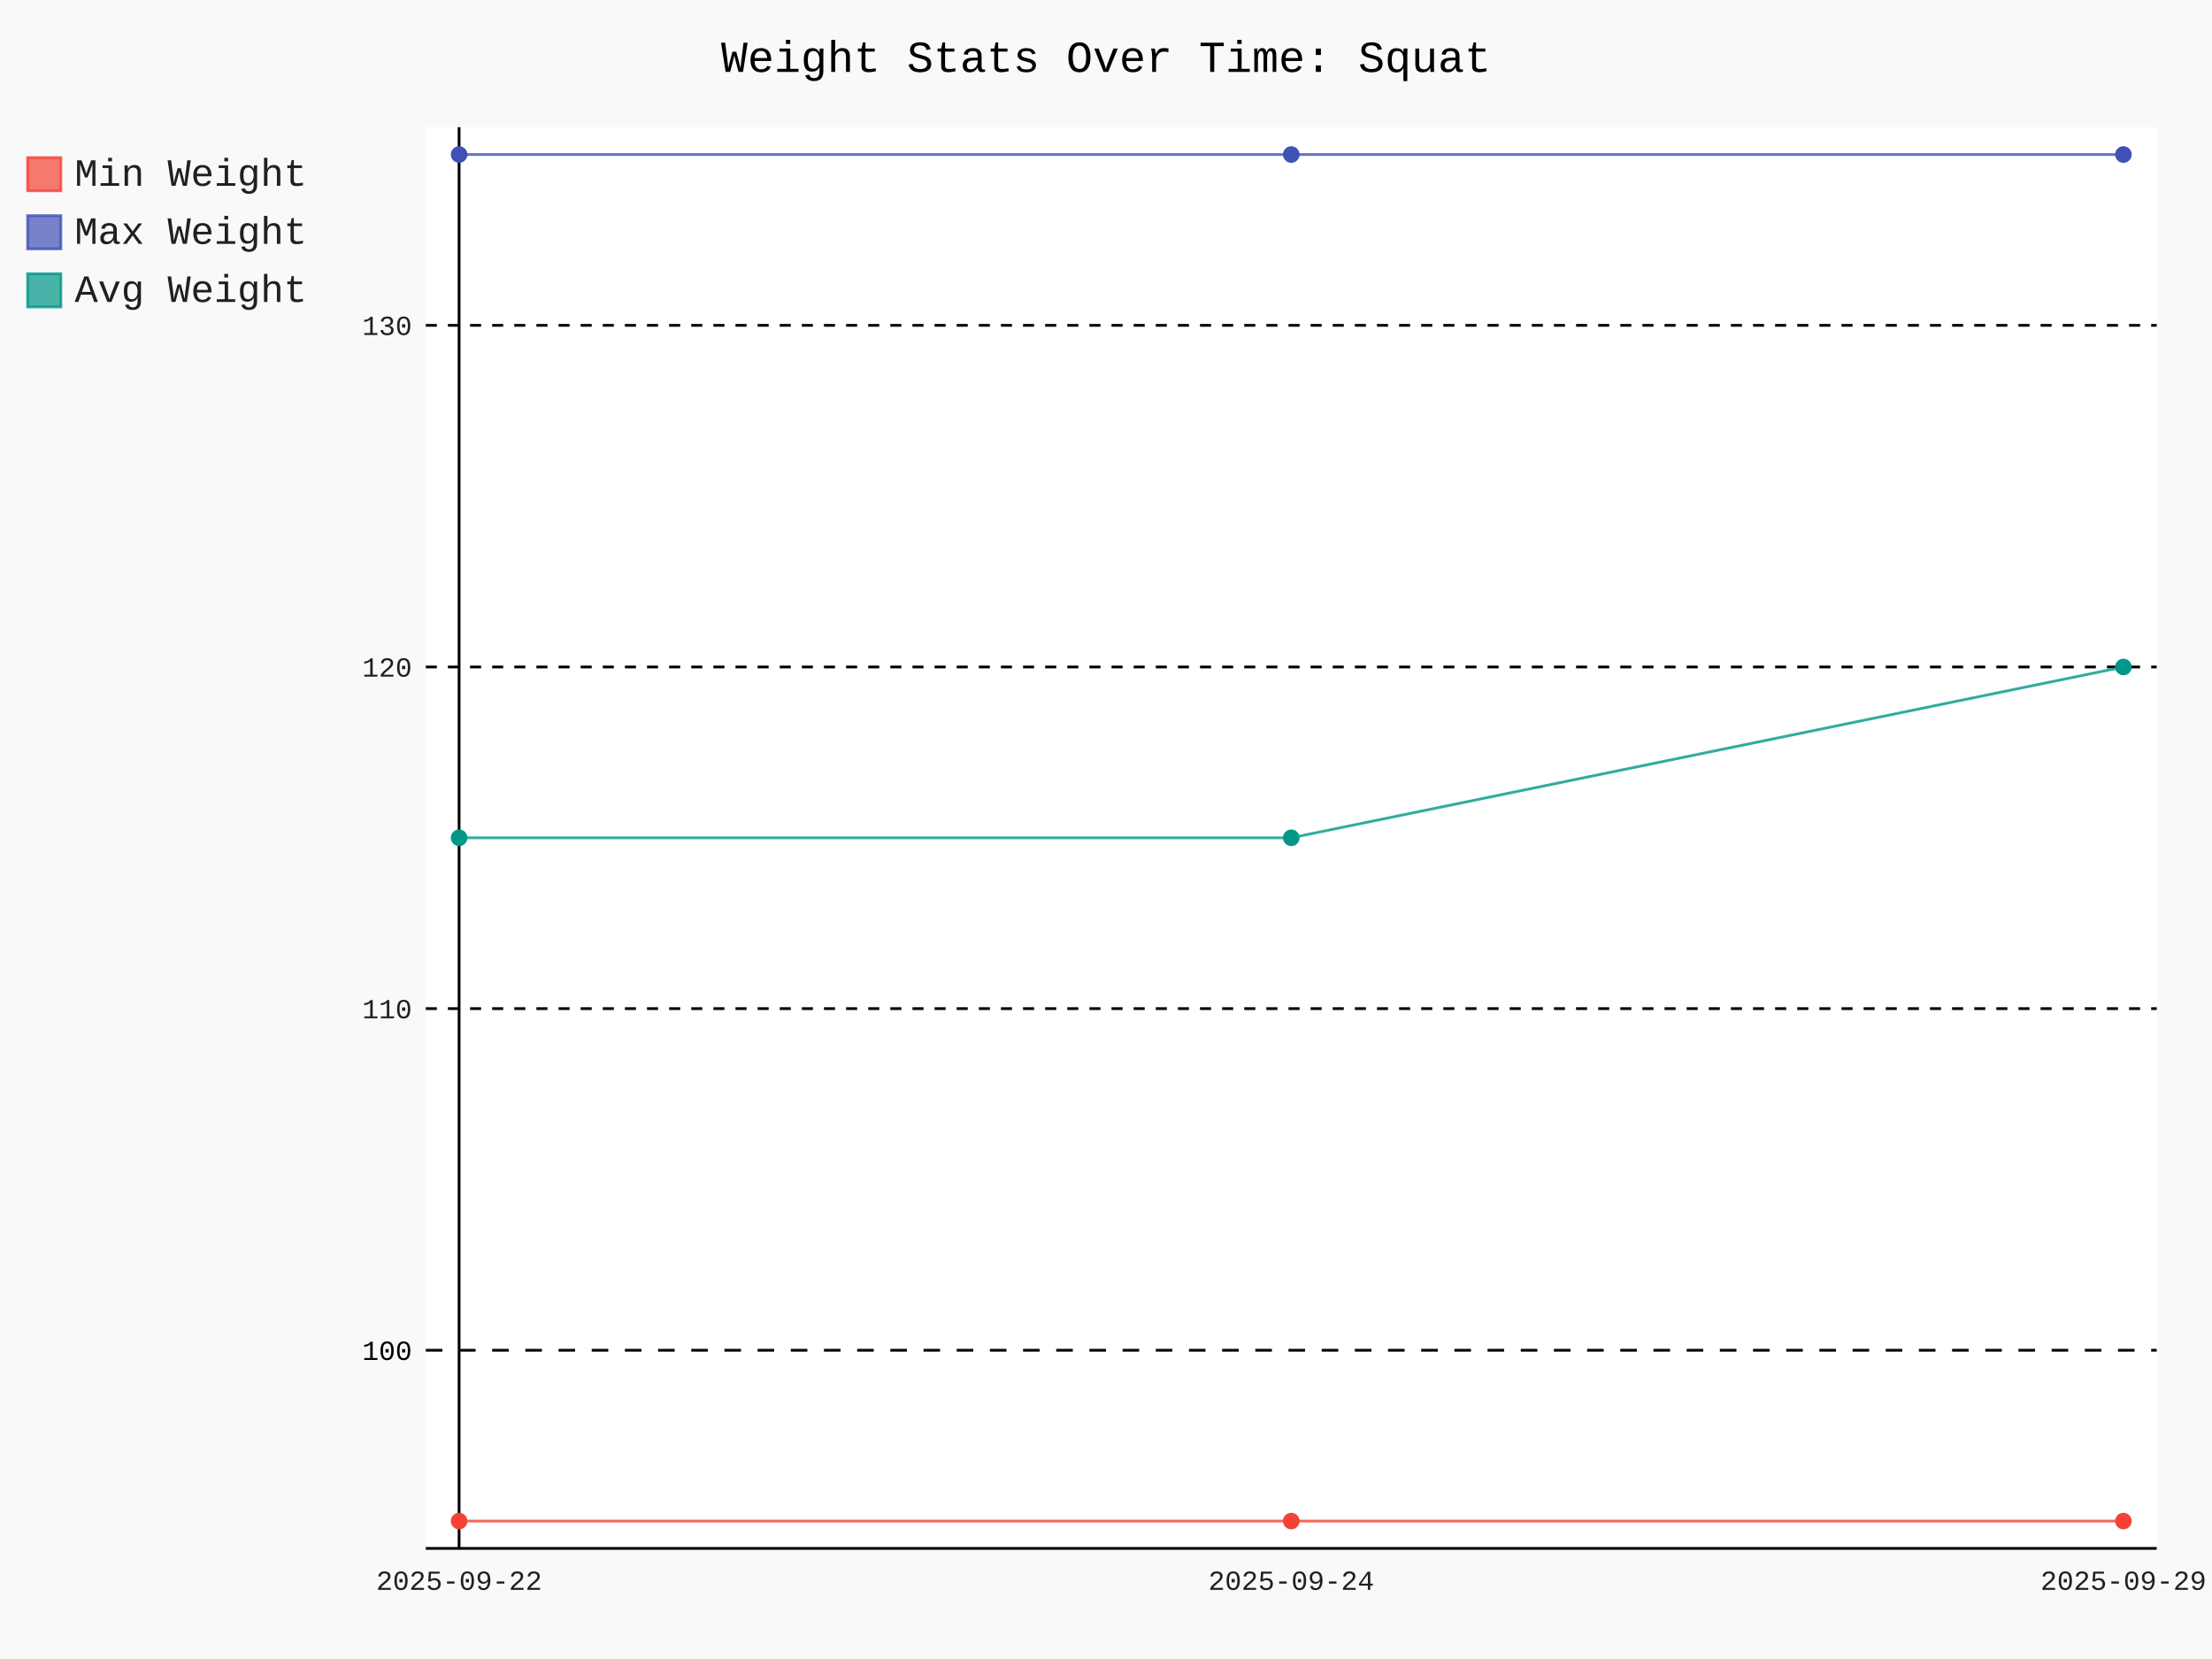
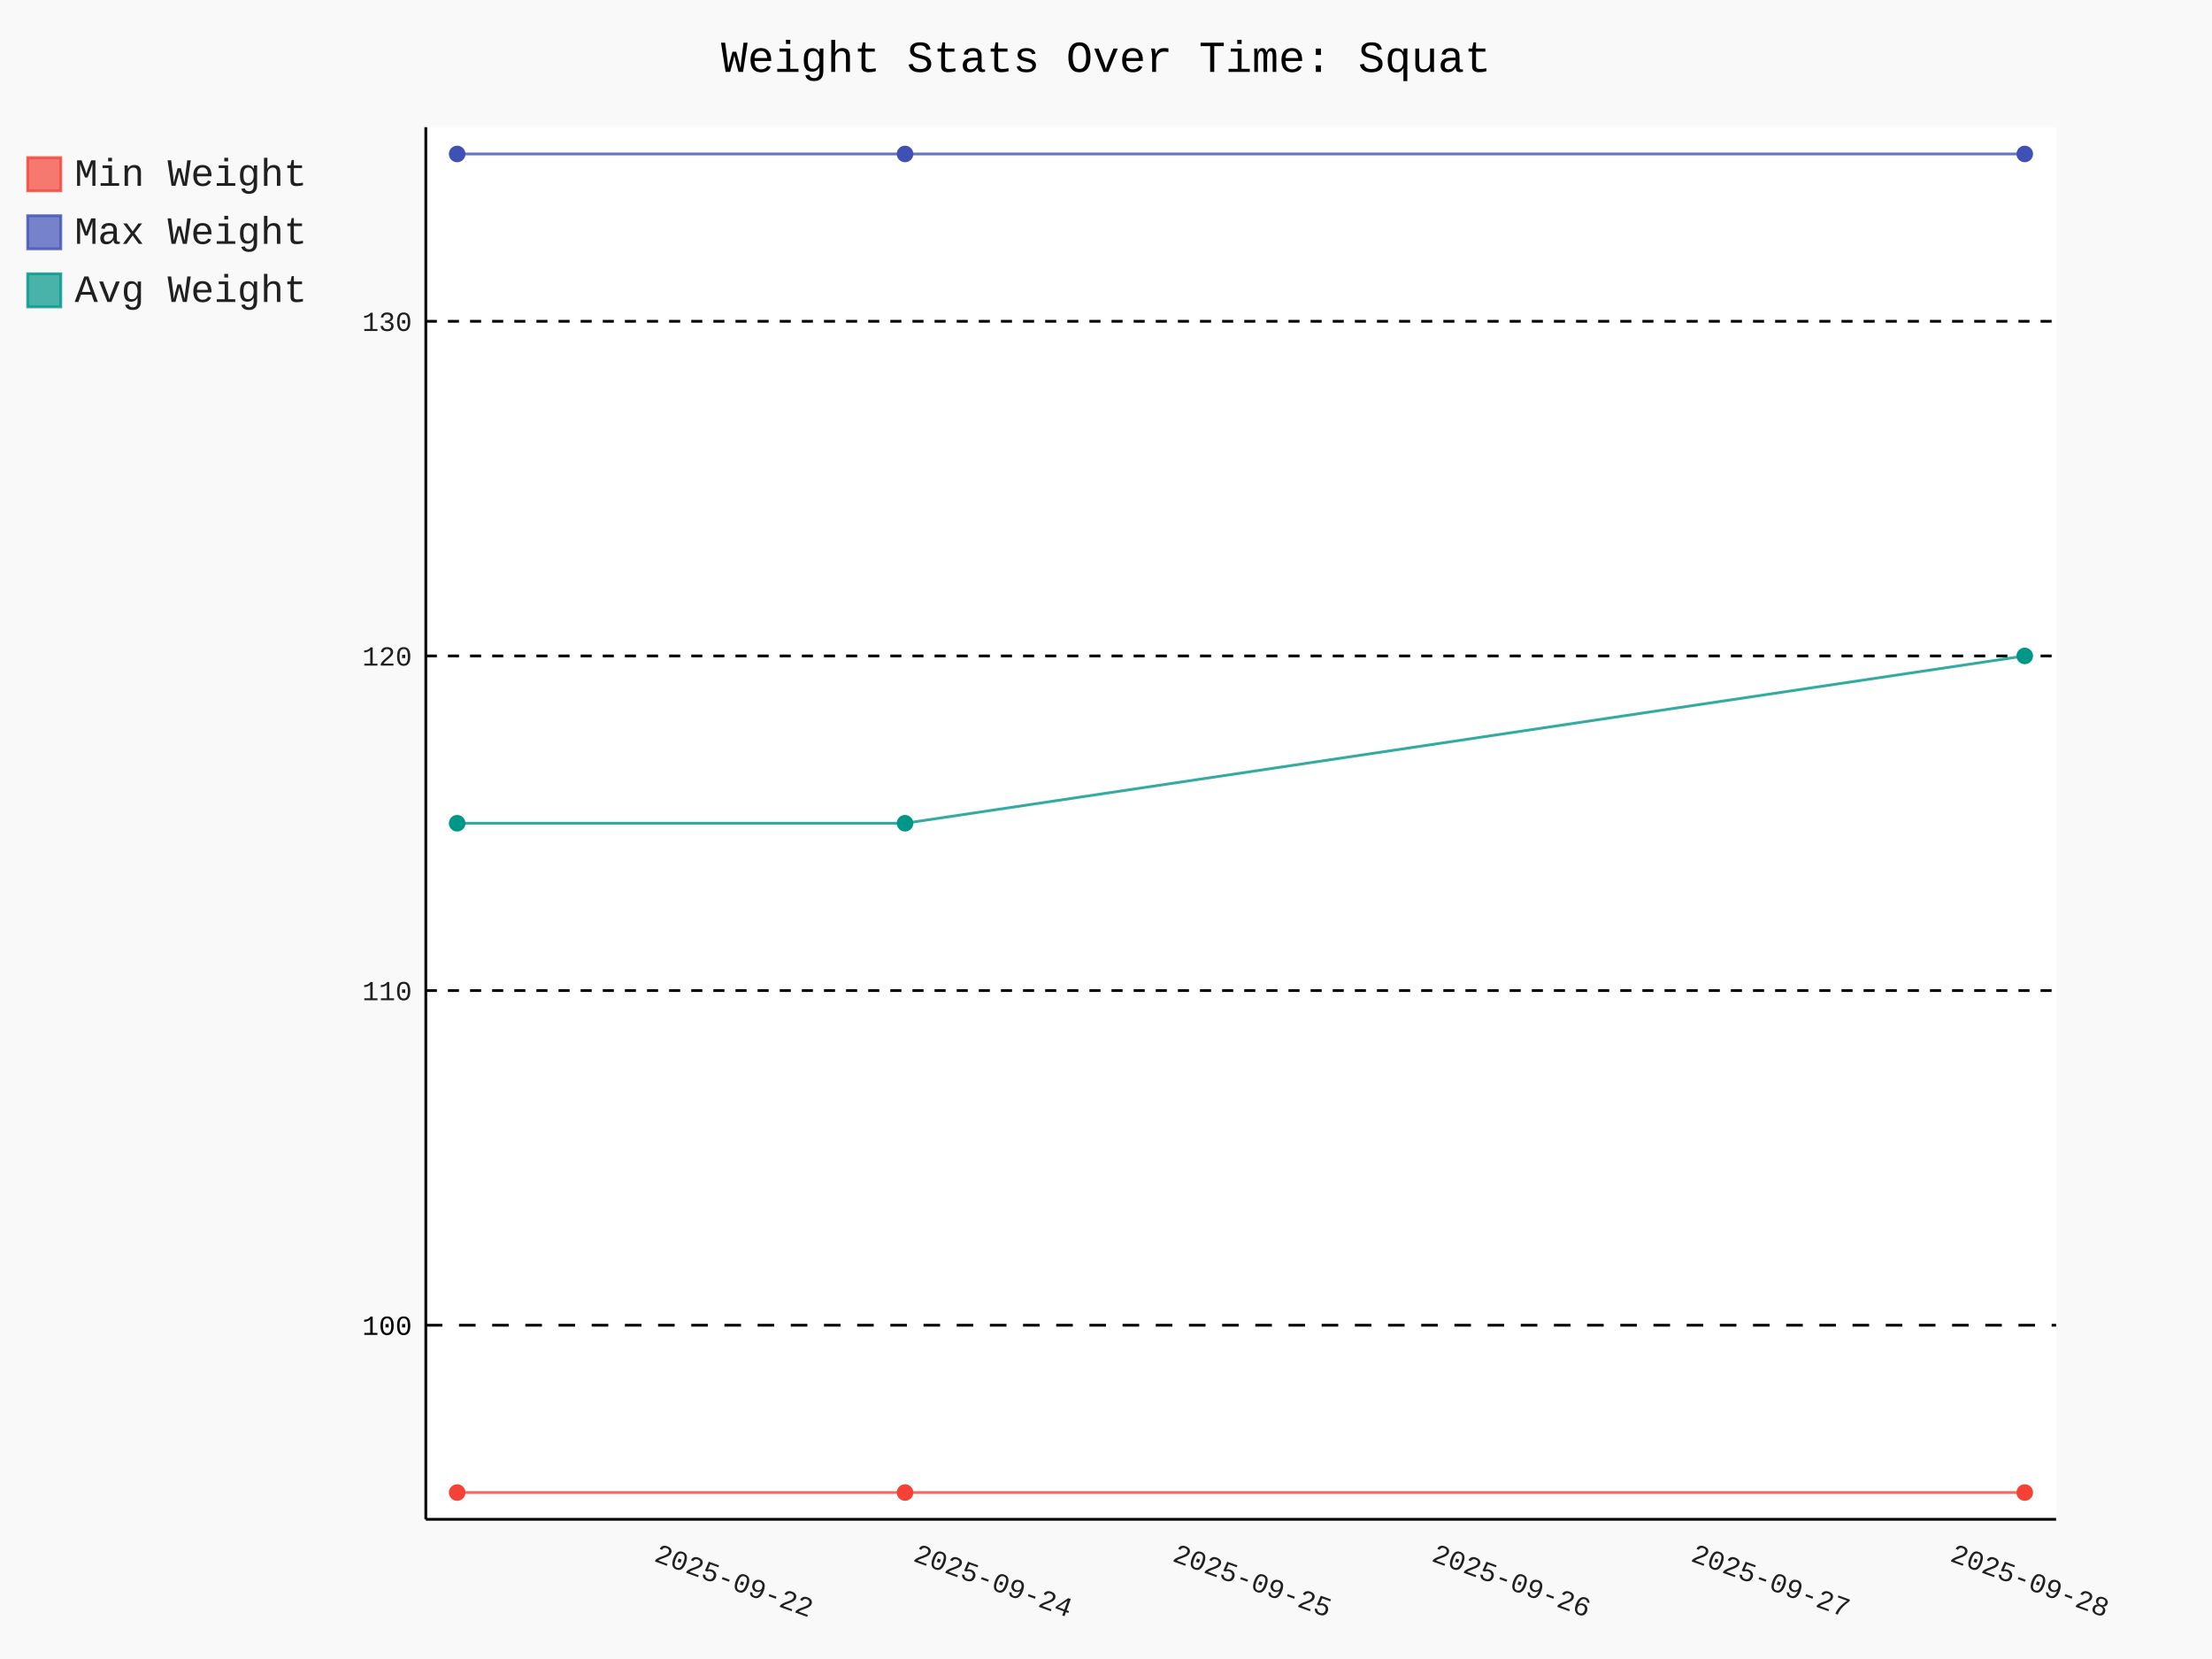
- <svg xmlns="http://www.w3.org/2000/svg" id="chart-19c3fc68-a23a-4ee2-861c-6a815fb9ab61" class="pygal-chart" viewBox="0 0 800 600">
+ <svg xmlns="http://www.w3.org/2000/svg" id="chart-7183c1f9-ae19-432e-9cc0-9541bfcf177e" class="pygal-chart" viewBox="0 0 800 600">
  <defs>
-     <style type="text/css">#chart-19c3fc68-a23a-4ee2-861c-6a815fb9ab61{-webkit-user-select:none;-webkit-font-smoothing:antialiased;font-family:Consolas,"Liberation Mono",Menlo,Courier,monospace}#chart-19c3fc68-a23a-4ee2-861c-6a815fb9ab61 .title{font-family:Consolas,"Liberation Mono",Menlo,Courier,monospace;font-size:16px}#chart-19c3fc68-a23a-4ee2-861c-6a815fb9ab61 .legends .legend text{font-family:Consolas,"Liberation Mono",Menlo,Courier,monospace;font-size:14px}#chart-19c3fc68-a23a-4ee2-861c-6a815fb9ab61 .axis text{font-family:Consolas,"Liberation Mono",Menlo,Courier,monospace;font-size:10px}#chart-19c3fc68-a23a-4ee2-861c-6a815fb9ab61 .axis text.major{font-family:Consolas,"Liberation Mono",Menlo,Courier,monospace;font-size:10px}#chart-19c3fc68-a23a-4ee2-861c-6a815fb9ab61 .text-overlay text.value{font-family:Consolas,"Liberation Mono",Menlo,Courier,monospace;font-size:16px}#chart-19c3fc68-a23a-4ee2-861c-6a815fb9ab61 .text-overlay text.label{font-family:Consolas,"Liberation Mono",Menlo,Courier,monospace;font-size:10px}#chart-19c3fc68-a23a-4ee2-861c-6a815fb9ab61 .tooltip{font-family:Consolas,"Liberation Mono",Menlo,Courier,monospace;font-size:14px}#chart-19c3fc68-a23a-4ee2-861c-6a815fb9ab61 text.no_data{font-family:Consolas,"Liberation Mono",Menlo,Courier,monospace;font-size:64px}
- #chart-19c3fc68-a23a-4ee2-861c-6a815fb9ab61{background-color:rgba(249,249,249,1)}#chart-19c3fc68-a23a-4ee2-861c-6a815fb9ab61 path,#chart-19c3fc68-a23a-4ee2-861c-6a815fb9ab61 line,#chart-19c3fc68-a23a-4ee2-861c-6a815fb9ab61 rect,#chart-19c3fc68-a23a-4ee2-861c-6a815fb9ab61 circle{-webkit-transition:150ms;-moz-transition:150ms;transition:150ms}#chart-19c3fc68-a23a-4ee2-861c-6a815fb9ab61 .graph &gt; .background{fill:rgba(249,249,249,1)}#chart-19c3fc68-a23a-4ee2-861c-6a815fb9ab61 .plot &gt; .background{fill:rgba(255,255,255,1)}#chart-19c3fc68-a23a-4ee2-861c-6a815fb9ab61 .graph{fill:rgba(0,0,0,.87)}#chart-19c3fc68-a23a-4ee2-861c-6a815fb9ab61 text.no_data{fill:rgba(0,0,0,1)}#chart-19c3fc68-a23a-4ee2-861c-6a815fb9ab61 .title{fill:rgba(0,0,0,1)}#chart-19c3fc68-a23a-4ee2-861c-6a815fb9ab61 .legends .legend text{fill:rgba(0,0,0,.87)}#chart-19c3fc68-a23a-4ee2-861c-6a815fb9ab61 .legends .legend:hover text{fill:rgba(0,0,0,1)}#chart-19c3fc68-a23a-4ee2-861c-6a815fb9ab61 .axis .line{stroke:rgba(0,0,0,1)}#chart-19c3fc68-a23a-4ee2-861c-6a815fb9ab61 .axis .guide.line{stroke:rgba(0,0,0,.54)}#chart-19c3fc68-a23a-4ee2-861c-6a815fb9ab61 .axis .major.line{stroke:rgba(0,0,0,.87)}#chart-19c3fc68-a23a-4ee2-861c-6a815fb9ab61 .axis text.major{fill:rgba(0,0,0,1)}#chart-19c3fc68-a23a-4ee2-861c-6a815fb9ab61 .axis.y .guides:hover .guide.line,#chart-19c3fc68-a23a-4ee2-861c-6a815fb9ab61 .line-graph .axis.x .guides:hover .guide.line,#chart-19c3fc68-a23a-4ee2-861c-6a815fb9ab61 .stackedline-graph .axis.x .guides:hover .guide.line,#chart-19c3fc68-a23a-4ee2-861c-6a815fb9ab61 .xy-graph .axis.x .guides:hover .guide.line{stroke:rgba(0,0,0,1)}#chart-19c3fc68-a23a-4ee2-861c-6a815fb9ab61 .axis .guides:hover text{fill:rgba(0,0,0,1)}#chart-19c3fc68-a23a-4ee2-861c-6a815fb9ab61 .reactive{fill-opacity:.7;stroke-opacity:.8;stroke-width:1}#chart-19c3fc68-a23a-4ee2-861c-6a815fb9ab61 .ci{stroke:rgba(0,0,0,.87)}#chart-19c3fc68-a23a-4ee2-861c-6a815fb9ab61 .reactive.active,#chart-19c3fc68-a23a-4ee2-861c-6a815fb9ab61 .active .reactive{fill-opacity:.8;stroke-opacity:.9;stroke-width:4}#chart-19c3fc68-a23a-4ee2-861c-6a815fb9ab61 .ci .reactive.active{stroke-width:1.5}#chart-19c3fc68-a23a-4ee2-861c-6a815fb9ab61 .series text{fill:rgba(0,0,0,1)}#chart-19c3fc68-a23a-4ee2-861c-6a815fb9ab61 .tooltip rect{fill:rgba(255,255,255,1);stroke:rgba(0,0,0,1);-webkit-transition:opacity 150ms;-moz-transition:opacity 150ms;transition:opacity 150ms}#chart-19c3fc68-a23a-4ee2-861c-6a815fb9ab61 .tooltip .label{fill:rgba(0,0,0,.87)}#chart-19c3fc68-a23a-4ee2-861c-6a815fb9ab61 .tooltip .label{fill:rgba(0,0,0,.87)}#chart-19c3fc68-a23a-4ee2-861c-6a815fb9ab61 .tooltip .legend{font-size:.8em;fill:rgba(0,0,0,.54)}#chart-19c3fc68-a23a-4ee2-861c-6a815fb9ab61 .tooltip .x_label{font-size:.6em;fill:rgba(0,0,0,1)}#chart-19c3fc68-a23a-4ee2-861c-6a815fb9ab61 .tooltip .xlink{font-size:.5em;text-decoration:underline}#chart-19c3fc68-a23a-4ee2-861c-6a815fb9ab61 .tooltip .value{font-size:1.5em}#chart-19c3fc68-a23a-4ee2-861c-6a815fb9ab61 .bound{font-size:.5em}#chart-19c3fc68-a23a-4ee2-861c-6a815fb9ab61 .max-value{font-size:.75em;fill:rgba(0,0,0,.54)}#chart-19c3fc68-a23a-4ee2-861c-6a815fb9ab61 .map-element{fill:rgba(255,255,255,1);stroke:rgba(0,0,0,.54) !important}#chart-19c3fc68-a23a-4ee2-861c-6a815fb9ab61 .map-element .reactive{fill-opacity:inherit;stroke-opacity:inherit}#chart-19c3fc68-a23a-4ee2-861c-6a815fb9ab61 .color-0,#chart-19c3fc68-a23a-4ee2-861c-6a815fb9ab61 .color-0 a:visited{stroke:#F44336;fill:#F44336}#chart-19c3fc68-a23a-4ee2-861c-6a815fb9ab61 .color-1,#chart-19c3fc68-a23a-4ee2-861c-6a815fb9ab61 .color-1 a:visited{stroke:#3F51B5;fill:#3F51B5}#chart-19c3fc68-a23a-4ee2-861c-6a815fb9ab61 .color-2,#chart-19c3fc68-a23a-4ee2-861c-6a815fb9ab61 .color-2 a:visited{stroke:#009688;fill:#009688}#chart-19c3fc68-a23a-4ee2-861c-6a815fb9ab61 .text-overlay .color-0 text{fill:black}#chart-19c3fc68-a23a-4ee2-861c-6a815fb9ab61 .text-overlay .color-1 text{fill:black}#chart-19c3fc68-a23a-4ee2-861c-6a815fb9ab61 .text-overlay .color-2 text{fill:black}
- #chart-19c3fc68-a23a-4ee2-861c-6a815fb9ab61 text.no_data{text-anchor:middle}#chart-19c3fc68-a23a-4ee2-861c-6a815fb9ab61 .guide.line{fill:none}#chart-19c3fc68-a23a-4ee2-861c-6a815fb9ab61 .centered{text-anchor:middle}#chart-19c3fc68-a23a-4ee2-861c-6a815fb9ab61 .title{text-anchor:middle}#chart-19c3fc68-a23a-4ee2-861c-6a815fb9ab61 .legends .legend text{fill-opacity:1}#chart-19c3fc68-a23a-4ee2-861c-6a815fb9ab61 .axis.x text{text-anchor:middle}#chart-19c3fc68-a23a-4ee2-861c-6a815fb9ab61 .axis.x:not(.web) text[transform]{text-anchor:start}#chart-19c3fc68-a23a-4ee2-861c-6a815fb9ab61 .axis.x:not(.web) text[transform].backwards{text-anchor:end}#chart-19c3fc68-a23a-4ee2-861c-6a815fb9ab61 .axis.y text{text-anchor:end}#chart-19c3fc68-a23a-4ee2-861c-6a815fb9ab61 .axis.y text[transform].backwards{text-anchor:start}#chart-19c3fc68-a23a-4ee2-861c-6a815fb9ab61 .axis.y2 text{text-anchor:start}#chart-19c3fc68-a23a-4ee2-861c-6a815fb9ab61 .axis.y2 text[transform].backwards{text-anchor:end}#chart-19c3fc68-a23a-4ee2-861c-6a815fb9ab61 .axis .guide.line{stroke-dasharray:4,4;stroke:black}#chart-19c3fc68-a23a-4ee2-861c-6a815fb9ab61 .axis .major.guide.line{stroke-dasharray:6,6;stroke:black}#chart-19c3fc68-a23a-4ee2-861c-6a815fb9ab61 .horizontal .axis.y .guide.line,#chart-19c3fc68-a23a-4ee2-861c-6a815fb9ab61 .horizontal .axis.y2 .guide.line,#chart-19c3fc68-a23a-4ee2-861c-6a815fb9ab61 .vertical .axis.x .guide.line{opacity:0}#chart-19c3fc68-a23a-4ee2-861c-6a815fb9ab61 .horizontal .axis.always_show .guide.line,#chart-19c3fc68-a23a-4ee2-861c-6a815fb9ab61 .vertical .axis.always_show .guide.line{opacity:1 !important}#chart-19c3fc68-a23a-4ee2-861c-6a815fb9ab61 .axis.y .guides:hover .guide.line,#chart-19c3fc68-a23a-4ee2-861c-6a815fb9ab61 .axis.y2 .guides:hover .guide.line,#chart-19c3fc68-a23a-4ee2-861c-6a815fb9ab61 .axis.x .guides:hover .guide.line{opacity:1}#chart-19c3fc68-a23a-4ee2-861c-6a815fb9ab61 .axis .guides:hover text{opacity:1}#chart-19c3fc68-a23a-4ee2-861c-6a815fb9ab61 .nofill{fill:none}#chart-19c3fc68-a23a-4ee2-861c-6a815fb9ab61 .subtle-fill{fill-opacity:.2}#chart-19c3fc68-a23a-4ee2-861c-6a815fb9ab61 .dot{stroke-width:1px;fill-opacity:1;stroke-opacity:1}#chart-19c3fc68-a23a-4ee2-861c-6a815fb9ab61 .dot.active{stroke-width:5px}#chart-19c3fc68-a23a-4ee2-861c-6a815fb9ab61 .dot.negative{fill:transparent}#chart-19c3fc68-a23a-4ee2-861c-6a815fb9ab61 text,#chart-19c3fc68-a23a-4ee2-861c-6a815fb9ab61 tspan{stroke:none !important}#chart-19c3fc68-a23a-4ee2-861c-6a815fb9ab61 .series text.active{opacity:1}#chart-19c3fc68-a23a-4ee2-861c-6a815fb9ab61 .tooltip rect{fill-opacity:.95;stroke-width:.5}#chart-19c3fc68-a23a-4ee2-861c-6a815fb9ab61 .tooltip text{fill-opacity:1}#chart-19c3fc68-a23a-4ee2-861c-6a815fb9ab61 .showable{visibility:hidden}#chart-19c3fc68-a23a-4ee2-861c-6a815fb9ab61 .showable.shown{visibility:visible}#chart-19c3fc68-a23a-4ee2-861c-6a815fb9ab61 .gauge-background{fill:rgba(229,229,229,1);stroke:none}#chart-19c3fc68-a23a-4ee2-861c-6a815fb9ab61 .bg-lines{stroke:rgba(249,249,249,1);stroke-width:2px}</style>
+     <style type="text/css">#chart-7183c1f9-ae19-432e-9cc0-9541bfcf177e{-webkit-user-select:none;-webkit-font-smoothing:antialiased;font-family:Consolas,"Liberation Mono",Menlo,Courier,monospace}#chart-7183c1f9-ae19-432e-9cc0-9541bfcf177e .title{font-family:Consolas,"Liberation Mono",Menlo,Courier,monospace;font-size:16px}#chart-7183c1f9-ae19-432e-9cc0-9541bfcf177e .legends .legend text{font-family:Consolas,"Liberation Mono",Menlo,Courier,monospace;font-size:14px}#chart-7183c1f9-ae19-432e-9cc0-9541bfcf177e .axis text{font-family:Consolas,"Liberation Mono",Menlo,Courier,monospace;font-size:10px}#chart-7183c1f9-ae19-432e-9cc0-9541bfcf177e .axis text.major{font-family:Consolas,"Liberation Mono",Menlo,Courier,monospace;font-size:10px}#chart-7183c1f9-ae19-432e-9cc0-9541bfcf177e .text-overlay text.value{font-family:Consolas,"Liberation Mono",Menlo,Courier,monospace;font-size:16px}#chart-7183c1f9-ae19-432e-9cc0-9541bfcf177e .text-overlay text.label{font-family:Consolas,"Liberation Mono",Menlo,Courier,monospace;font-size:10px}#chart-7183c1f9-ae19-432e-9cc0-9541bfcf177e .tooltip{font-family:Consolas,"Liberation Mono",Menlo,Courier,monospace;font-size:14px}#chart-7183c1f9-ae19-432e-9cc0-9541bfcf177e text.no_data{font-family:Consolas,"Liberation Mono",Menlo,Courier,monospace;font-size:64px}
+ #chart-7183c1f9-ae19-432e-9cc0-9541bfcf177e{background-color:rgba(249,249,249,1)}#chart-7183c1f9-ae19-432e-9cc0-9541bfcf177e path,#chart-7183c1f9-ae19-432e-9cc0-9541bfcf177e line,#chart-7183c1f9-ae19-432e-9cc0-9541bfcf177e rect,#chart-7183c1f9-ae19-432e-9cc0-9541bfcf177e circle{-webkit-transition:150ms;-moz-transition:150ms;transition:150ms}#chart-7183c1f9-ae19-432e-9cc0-9541bfcf177e .graph &gt; .background{fill:rgba(249,249,249,1)}#chart-7183c1f9-ae19-432e-9cc0-9541bfcf177e .plot &gt; .background{fill:rgba(255,255,255,1)}#chart-7183c1f9-ae19-432e-9cc0-9541bfcf177e .graph{fill:rgba(0,0,0,.87)}#chart-7183c1f9-ae19-432e-9cc0-9541bfcf177e text.no_data{fill:rgba(0,0,0,1)}#chart-7183c1f9-ae19-432e-9cc0-9541bfcf177e .title{fill:rgba(0,0,0,1)}#chart-7183c1f9-ae19-432e-9cc0-9541bfcf177e .legends .legend text{fill:rgba(0,0,0,.87)}#chart-7183c1f9-ae19-432e-9cc0-9541bfcf177e .legends .legend:hover text{fill:rgba(0,0,0,1)}#chart-7183c1f9-ae19-432e-9cc0-9541bfcf177e .axis .line{stroke:rgba(0,0,0,1)}#chart-7183c1f9-ae19-432e-9cc0-9541bfcf177e .axis .guide.line{stroke:rgba(0,0,0,.54)}#chart-7183c1f9-ae19-432e-9cc0-9541bfcf177e .axis .major.line{stroke:rgba(0,0,0,.87)}#chart-7183c1f9-ae19-432e-9cc0-9541bfcf177e .axis text.major{fill:rgba(0,0,0,1)}#chart-7183c1f9-ae19-432e-9cc0-9541bfcf177e .axis.y .guides:hover .guide.line,#chart-7183c1f9-ae19-432e-9cc0-9541bfcf177e .line-graph .axis.x .guides:hover .guide.line,#chart-7183c1f9-ae19-432e-9cc0-9541bfcf177e .stackedline-graph .axis.x .guides:hover .guide.line,#chart-7183c1f9-ae19-432e-9cc0-9541bfcf177e .xy-graph .axis.x .guides:hover .guide.line{stroke:rgba(0,0,0,1)}#chart-7183c1f9-ae19-432e-9cc0-9541bfcf177e .axis .guides:hover text{fill:rgba(0,0,0,1)}#chart-7183c1f9-ae19-432e-9cc0-9541bfcf177e .reactive{fill-opacity:.7;stroke-opacity:.8;stroke-width:1}#chart-7183c1f9-ae19-432e-9cc0-9541bfcf177e .ci{stroke:rgba(0,0,0,.87)}#chart-7183c1f9-ae19-432e-9cc0-9541bfcf177e .reactive.active,#chart-7183c1f9-ae19-432e-9cc0-9541bfcf177e .active .reactive{fill-opacity:.8;stroke-opacity:.9;stroke-width:4}#chart-7183c1f9-ae19-432e-9cc0-9541bfcf177e .ci .reactive.active{stroke-width:1.5}#chart-7183c1f9-ae19-432e-9cc0-9541bfcf177e .series text{fill:rgba(0,0,0,1)}#chart-7183c1f9-ae19-432e-9cc0-9541bfcf177e .tooltip rect{fill:rgba(255,255,255,1);stroke:rgba(0,0,0,1);-webkit-transition:opacity 150ms;-moz-transition:opacity 150ms;transition:opacity 150ms}#chart-7183c1f9-ae19-432e-9cc0-9541bfcf177e .tooltip .label{fill:rgba(0,0,0,.87)}#chart-7183c1f9-ae19-432e-9cc0-9541bfcf177e .tooltip .label{fill:rgba(0,0,0,.87)}#chart-7183c1f9-ae19-432e-9cc0-9541bfcf177e .tooltip .legend{font-size:.8em;fill:rgba(0,0,0,.54)}#chart-7183c1f9-ae19-432e-9cc0-9541bfcf177e .tooltip .x_label{font-size:.6em;fill:rgba(0,0,0,1)}#chart-7183c1f9-ae19-432e-9cc0-9541bfcf177e .tooltip .xlink{font-size:.5em;text-decoration:underline}#chart-7183c1f9-ae19-432e-9cc0-9541bfcf177e .tooltip .value{font-size:1.5em}#chart-7183c1f9-ae19-432e-9cc0-9541bfcf177e .bound{font-size:.5em}#chart-7183c1f9-ae19-432e-9cc0-9541bfcf177e .max-value{font-size:.75em;fill:rgba(0,0,0,.54)}#chart-7183c1f9-ae19-432e-9cc0-9541bfcf177e .map-element{fill:rgba(255,255,255,1);stroke:rgba(0,0,0,.54) !important}#chart-7183c1f9-ae19-432e-9cc0-9541bfcf177e .map-element .reactive{fill-opacity:inherit;stroke-opacity:inherit}#chart-7183c1f9-ae19-432e-9cc0-9541bfcf177e .color-0,#chart-7183c1f9-ae19-432e-9cc0-9541bfcf177e .color-0 a:visited{stroke:#F44336;fill:#F44336}#chart-7183c1f9-ae19-432e-9cc0-9541bfcf177e .color-1,#chart-7183c1f9-ae19-432e-9cc0-9541bfcf177e .color-1 a:visited{stroke:#3F51B5;fill:#3F51B5}#chart-7183c1f9-ae19-432e-9cc0-9541bfcf177e .color-2,#chart-7183c1f9-ae19-432e-9cc0-9541bfcf177e .color-2 a:visited{stroke:#009688;fill:#009688}#chart-7183c1f9-ae19-432e-9cc0-9541bfcf177e .text-overlay .color-0 text{fill:black}#chart-7183c1f9-ae19-432e-9cc0-9541bfcf177e .text-overlay .color-1 text{fill:black}#chart-7183c1f9-ae19-432e-9cc0-9541bfcf177e .text-overlay .color-2 text{fill:black}
+ #chart-7183c1f9-ae19-432e-9cc0-9541bfcf177e text.no_data{text-anchor:middle}#chart-7183c1f9-ae19-432e-9cc0-9541bfcf177e .guide.line{fill:none}#chart-7183c1f9-ae19-432e-9cc0-9541bfcf177e .centered{text-anchor:middle}#chart-7183c1f9-ae19-432e-9cc0-9541bfcf177e .title{text-anchor:middle}#chart-7183c1f9-ae19-432e-9cc0-9541bfcf177e .legends .legend text{fill-opacity:1}#chart-7183c1f9-ae19-432e-9cc0-9541bfcf177e .axis.x text{text-anchor:middle}#chart-7183c1f9-ae19-432e-9cc0-9541bfcf177e .axis.x:not(.web) text[transform]{text-anchor:start}#chart-7183c1f9-ae19-432e-9cc0-9541bfcf177e .axis.x:not(.web) text[transform].backwards{text-anchor:end}#chart-7183c1f9-ae19-432e-9cc0-9541bfcf177e .axis.y text{text-anchor:end}#chart-7183c1f9-ae19-432e-9cc0-9541bfcf177e .axis.y text[transform].backwards{text-anchor:start}#chart-7183c1f9-ae19-432e-9cc0-9541bfcf177e .axis.y2 text{text-anchor:start}#chart-7183c1f9-ae19-432e-9cc0-9541bfcf177e .axis.y2 text[transform].backwards{text-anchor:end}#chart-7183c1f9-ae19-432e-9cc0-9541bfcf177e .axis .guide.line{stroke-dasharray:4,4;stroke:black}#chart-7183c1f9-ae19-432e-9cc0-9541bfcf177e .axis .major.guide.line{stroke-dasharray:6,6;stroke:black}#chart-7183c1f9-ae19-432e-9cc0-9541bfcf177e .horizontal .axis.y .guide.line,#chart-7183c1f9-ae19-432e-9cc0-9541bfcf177e .horizontal .axis.y2 .guide.line,#chart-7183c1f9-ae19-432e-9cc0-9541bfcf177e .vertical .axis.x .guide.line{opacity:0}#chart-7183c1f9-ae19-432e-9cc0-9541bfcf177e .horizontal .axis.always_show .guide.line,#chart-7183c1f9-ae19-432e-9cc0-9541bfcf177e .vertical .axis.always_show .guide.line{opacity:1 !important}#chart-7183c1f9-ae19-432e-9cc0-9541bfcf177e .axis.y .guides:hover .guide.line,#chart-7183c1f9-ae19-432e-9cc0-9541bfcf177e .axis.y2 .guides:hover .guide.line,#chart-7183c1f9-ae19-432e-9cc0-9541bfcf177e .axis.x .guides:hover .guide.line{opacity:1}#chart-7183c1f9-ae19-432e-9cc0-9541bfcf177e .axis .guides:hover text{opacity:1}#chart-7183c1f9-ae19-432e-9cc0-9541bfcf177e .nofill{fill:none}#chart-7183c1f9-ae19-432e-9cc0-9541bfcf177e .subtle-fill{fill-opacity:.2}#chart-7183c1f9-ae19-432e-9cc0-9541bfcf177e .dot{stroke-width:1px;fill-opacity:1;stroke-opacity:1}#chart-7183c1f9-ae19-432e-9cc0-9541bfcf177e .dot.active{stroke-width:5px}#chart-7183c1f9-ae19-432e-9cc0-9541bfcf177e .dot.negative{fill:transparent}#chart-7183c1f9-ae19-432e-9cc0-9541bfcf177e text,#chart-7183c1f9-ae19-432e-9cc0-9541bfcf177e tspan{stroke:none !important}#chart-7183c1f9-ae19-432e-9cc0-9541bfcf177e .series text.active{opacity:1}#chart-7183c1f9-ae19-432e-9cc0-9541bfcf177e .tooltip rect{fill-opacity:.95;stroke-width:.5}#chart-7183c1f9-ae19-432e-9cc0-9541bfcf177e .tooltip text{fill-opacity:1}#chart-7183c1f9-ae19-432e-9cc0-9541bfcf177e .showable{visibility:hidden}#chart-7183c1f9-ae19-432e-9cc0-9541bfcf177e .showable.shown{visibility:visible}#chart-7183c1f9-ae19-432e-9cc0-9541bfcf177e .gauge-background{fill:rgba(229,229,229,1);stroke:none}#chart-7183c1f9-ae19-432e-9cc0-9541bfcf177e .bg-lines{stroke:rgba(249,249,249,1);stroke-width:2px}</style>
  </defs>
-   <g class="graph line-graph vertical">
+   <g class="graph xy-graph vertical">
    <rect x="0" y="0" width="800" height="600" class="background" />
    <g transform="translate(154, 46)" class="plot">
-       <rect x="0" y="0" width="626.0" height="514" class="background" />
+       <rect x="0" y="0" width="589.618" height="503.479" class="background" />
      <g class="axis y always_show">
-         <path d="M0 514 h626" class="line" />
+         <path d="M0 503.479 h589.618" class="line" />
        <g class="guides">
-           <path d="M0 442.337 h626" class="major guide line" />
-           <text x="-5" y="445.837" class="major">100</text>
+           <path d="M0 433.282 h589.618" class="major guide line" />
+           <text x="-5" y="436.782" class="major">100</text>
        </g>
        <g class="guides">
-           <path d="M0 318.779 h626" class="guide line" />
-           <text x="-5" y="322.279" class="">110</text>
+           <path d="M0 312.254 h589.618" class="guide line" />
+           <text x="-5" y="315.754" class="">110</text>
        </g>
        <g class="guides">
-           <path d="M0 195.221 h626" class="guide line" />
-           <text x="-5" y="198.721" class="">120</text>
+           <path d="M0 191.225 h589.618" class="guide line" />
+           <text x="-5" y="194.725" class="">120</text>
        </g>
        <g class="guides">
-           <path d="M0 71.663 h626" class="guide line" />
-           <text x="-5" y="75.163" class="">130</text>
+           <path d="M0 70.197 h589.618" class="guide line" />
+           <text x="-5" y="73.697" class="">130</text>
        </g>
      </g>
      <g class="axis x">
+         <path d="M0 0 v503.479" class="line" />
        <g class="guides">
-           <path d="M12.038 0 v514" class="line" />
-           <text x="12.038" y="529.0" class="">2025-09-22</text>
+           <path d="M82.206 0 v503.479" class="guide line" />
+           <text x="82.206" y="518.479" class="" transform="rotate(20 82.20642 518.4788)">2025-09-22</text>
        </g>
        <g class="guides">
-           <path d="M313 0 v514" class="guide line" />
-           <text x="313.0" y="529.0" class="">2025-09-24</text>
+           <path d="M175.947 0 v503.479" class="guide line" />
+           <text x="175.947" y="518.479" class="" transform="rotate(20 175.9466 518.4788)">2025-09-24</text>
        </g>
        <g class="guides">
-           <path d="M613.962 0 v514" class="guide line" />
-           <text x="613.962" y="529.0" class="">2025-09-29</text>
+           <path d="M269.687 0 v503.479" class="guide line" />
+           <text x="269.687" y="518.479" class="" transform="rotate(20 269.6868 518.4788)">2025-09-25</text>
+         </g>
+         <g class="guides">
+           <path d="M363.427 0 v503.479" class="guide line" />
+           <text x="363.427" y="518.479" class="" transform="rotate(20 363.4271 518.4788)">2025-09-26</text>
+         </g>
+         <g class="guides">
+           <path d="M457.167 0 v503.479" class="guide line" />
+           <text x="457.167" y="518.479" class="" transform="rotate(20 457.1673 518.4788)">2025-09-27</text>
+         </g>
+         <g class="guides">
+           <path d="M550.907 0 v503.479" class="guide line" />
+           <text x="550.907" y="518.479" class="" transform="rotate(20 550.9075 518.4788)">2025-09-28</text>
        </g>
      </g>
      <g class="series serie-0 color-0">
-         <path d="M12.038 504.115 L313 504.115 613.962 504.115" class="line reactive nofill" />
+         <path d="M11.339 493.797 L173.322 493.797 578.28 493.797" class="line reactive nofill" />
      </g>
      <g class="series serie-1 color-1">
-         <path d="M12.038 9.885 L313 9.885 613.962 9.885" class="line reactive nofill" />
+         <path d="M11.339 9.682 L173.322 9.682 578.28 9.682" class="line reactive nofill" />
      </g>
      <g class="series serie-2 color-2">
-         <path d="M12.038 257 L313 257 613.962 195.221" class="line reactive nofill" />
+         <path d="M11.339 251.739 L173.322 251.739 578.28 191.225" class="line reactive nofill" />
      </g>
    </g>
    <g class="titles">
      <text x="400.0" y="26" class="title plot_title">Weight Stats Over Time: Squat</text>
    </g>
    <g transform="translate(154, 46)" class="plot overlay">
      <g class="series serie-0 color-0">
        <g class="dots">
-           <circle cx="12.038" cy="504.115" r="2.5" class="dot reactive tooltip-trigger" />
+           <circle cx="11.339" cy="493.797" r="2.5" class="dot reactive tooltip-trigger" />
        </g>
        <g class="dots">
-           <circle cx="313.0" cy="504.115" r="2.5" class="dot reactive tooltip-trigger" />
+           <circle cx="173.322" cy="493.797" r="2.5" class="dot reactive tooltip-trigger" />
        </g>
        <g class="dots">
-           <circle cx="613.962" cy="504.115" r="2.5" class="dot reactive tooltip-trigger" />
+           <circle cx="578.28" cy="493.797" r="2.5" class="dot reactive tooltip-trigger" />
        </g>
      </g>
      <g class="series serie-1 color-1">
        <g class="dots">
-           <circle cx="12.038" cy="9.885" r="2.5" class="dot reactive tooltip-trigger" />
+           <circle cx="11.339" cy="9.682" r="2.5" class="dot reactive tooltip-trigger" />
        </g>
        <g class="dots">
-           <circle cx="313.0" cy="9.885" r="2.5" class="dot reactive tooltip-trigger" />
+           <circle cx="173.322" cy="9.682" r="2.5" class="dot reactive tooltip-trigger" />
        </g>
        <g class="dots">
-           <circle cx="613.962" cy="9.885" r="2.5" class="dot reactive tooltip-trigger" />
+           <circle cx="578.28" cy="9.682" r="2.5" class="dot reactive tooltip-trigger" />
        </g>
      </g>
      <g class="series serie-2 color-2">
        <g class="dots">
-           <circle cx="12.038" cy="257" r="2.5" class="dot reactive tooltip-trigger" />
+           <circle cx="11.339" cy="251.739" r="2.5" class="dot reactive tooltip-trigger" />
        </g>
        <g class="dots">
-           <circle cx="313.0" cy="257" r="2.5" class="dot reactive tooltip-trigger" />
+           <circle cx="173.322" cy="251.739" r="2.5" class="dot reactive tooltip-trigger" />
        </g>
        <g class="dots">
-           <circle cx="613.962" cy="195.221" r="2.5" class="dot reactive tooltip-trigger" />
+           <circle cx="578.28" cy="191.225" r="2.5" class="dot reactive tooltip-trigger" />
        </g>
      </g>
    </g>
    <g transform="translate(154, 46)" class="plot text-overlay">
      <g class="series serie-0 color-0" />
      <g class="series serie-1 color-1" />
      <g class="series serie-2 color-2" />
    </g>
    <g transform="translate(154, 46)" class="plot tooltip-overlay">
      <g transform="translate(0 0)" style="opacity: 0" class="tooltip">
        <rect rx="0" ry="0" width="0" height="0" class="tooltip-box" />
        <g class="text" />
      </g>
    </g>
    <g transform="translate(10, 56)" class="legends">
      <g id="activate-serie-0" class="legend reactive activate-serie">
        <rect x="0.0" y="1.0" width="12" height="12" class="color-0 reactive" />
        <text x="17.0" y="11.2">Min Weight</text>
      </g>
      <g id="activate-serie-1" class="legend reactive activate-serie">
        <rect x="0.0" y="22.0" width="12" height="12" class="color-1 reactive" />
        <text x="17.0" y="32.2">Max Weight</text>
      </g>
      <g id="activate-serie-2" class="legend reactive activate-serie">
        <rect x="0.0" y="43.0" width="12" height="12" class="color-2 reactive" />
        <text x="17.0" y="53.2">Avg Weight</text>
      </g>
    </g>
-     <g transform="translate(790, 56)" class="legends" />
+     <g transform="translate(753, 56)" class="legends" />
  </g>
</svg>
